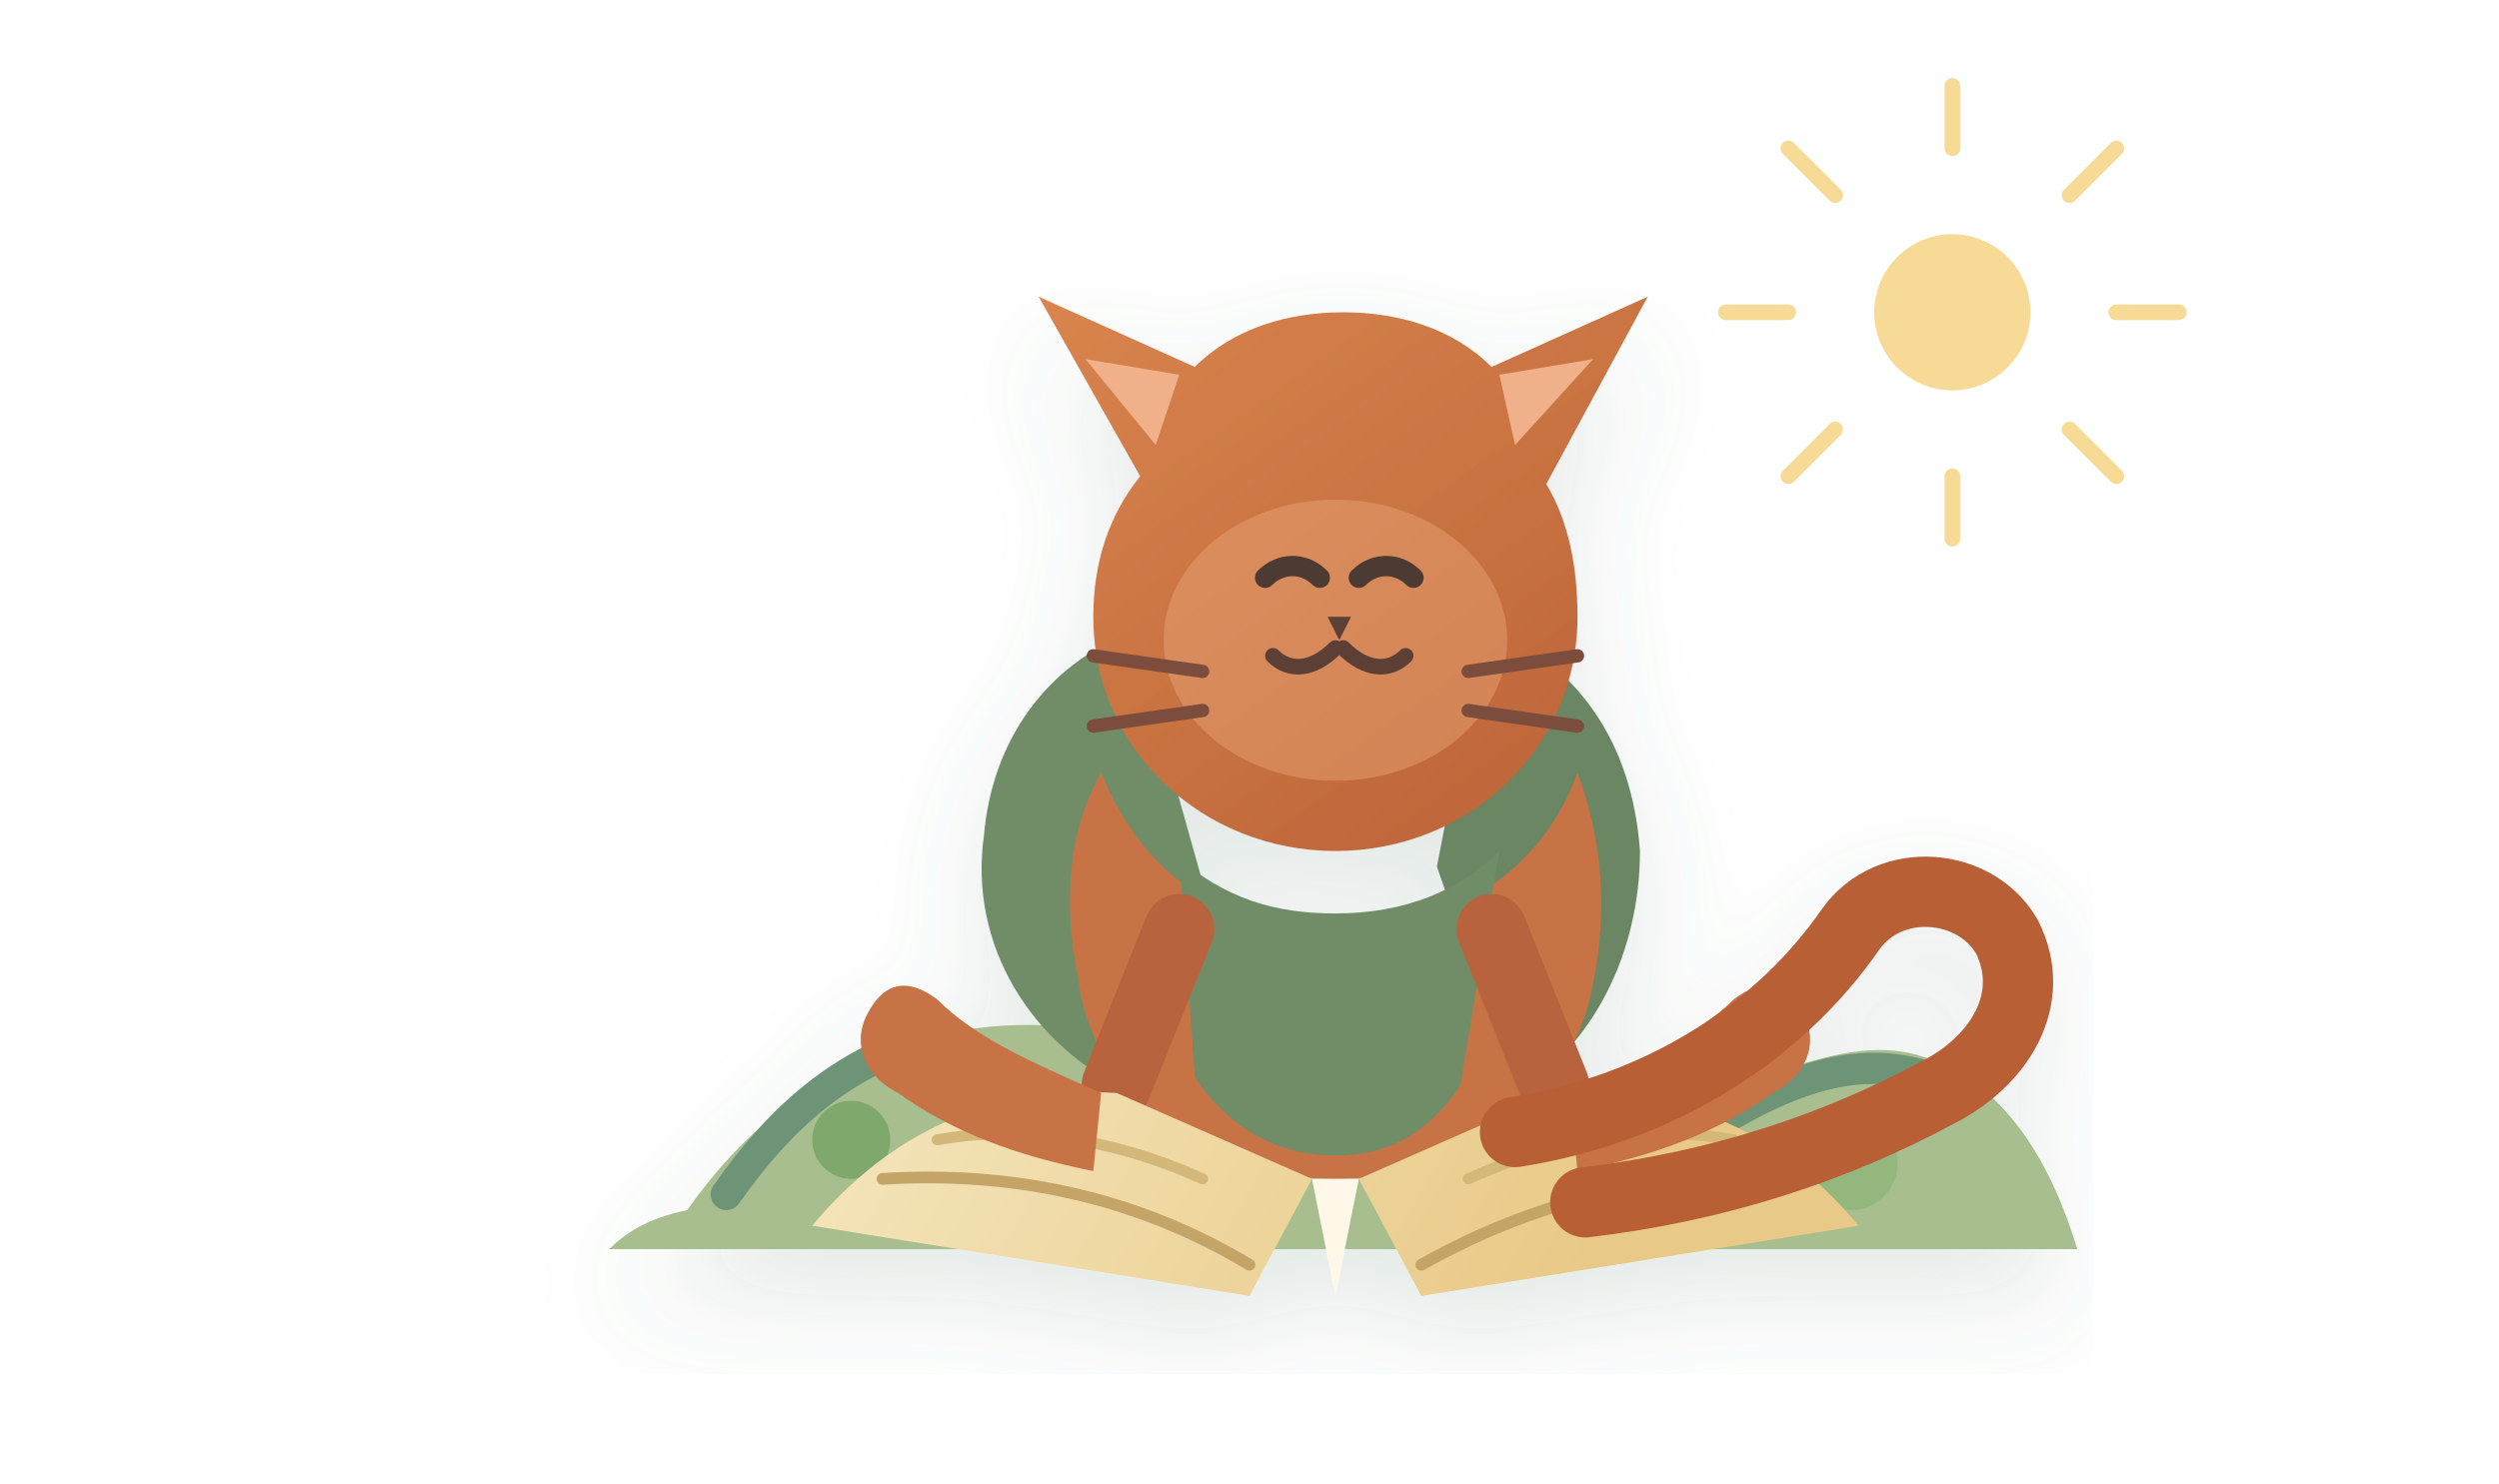
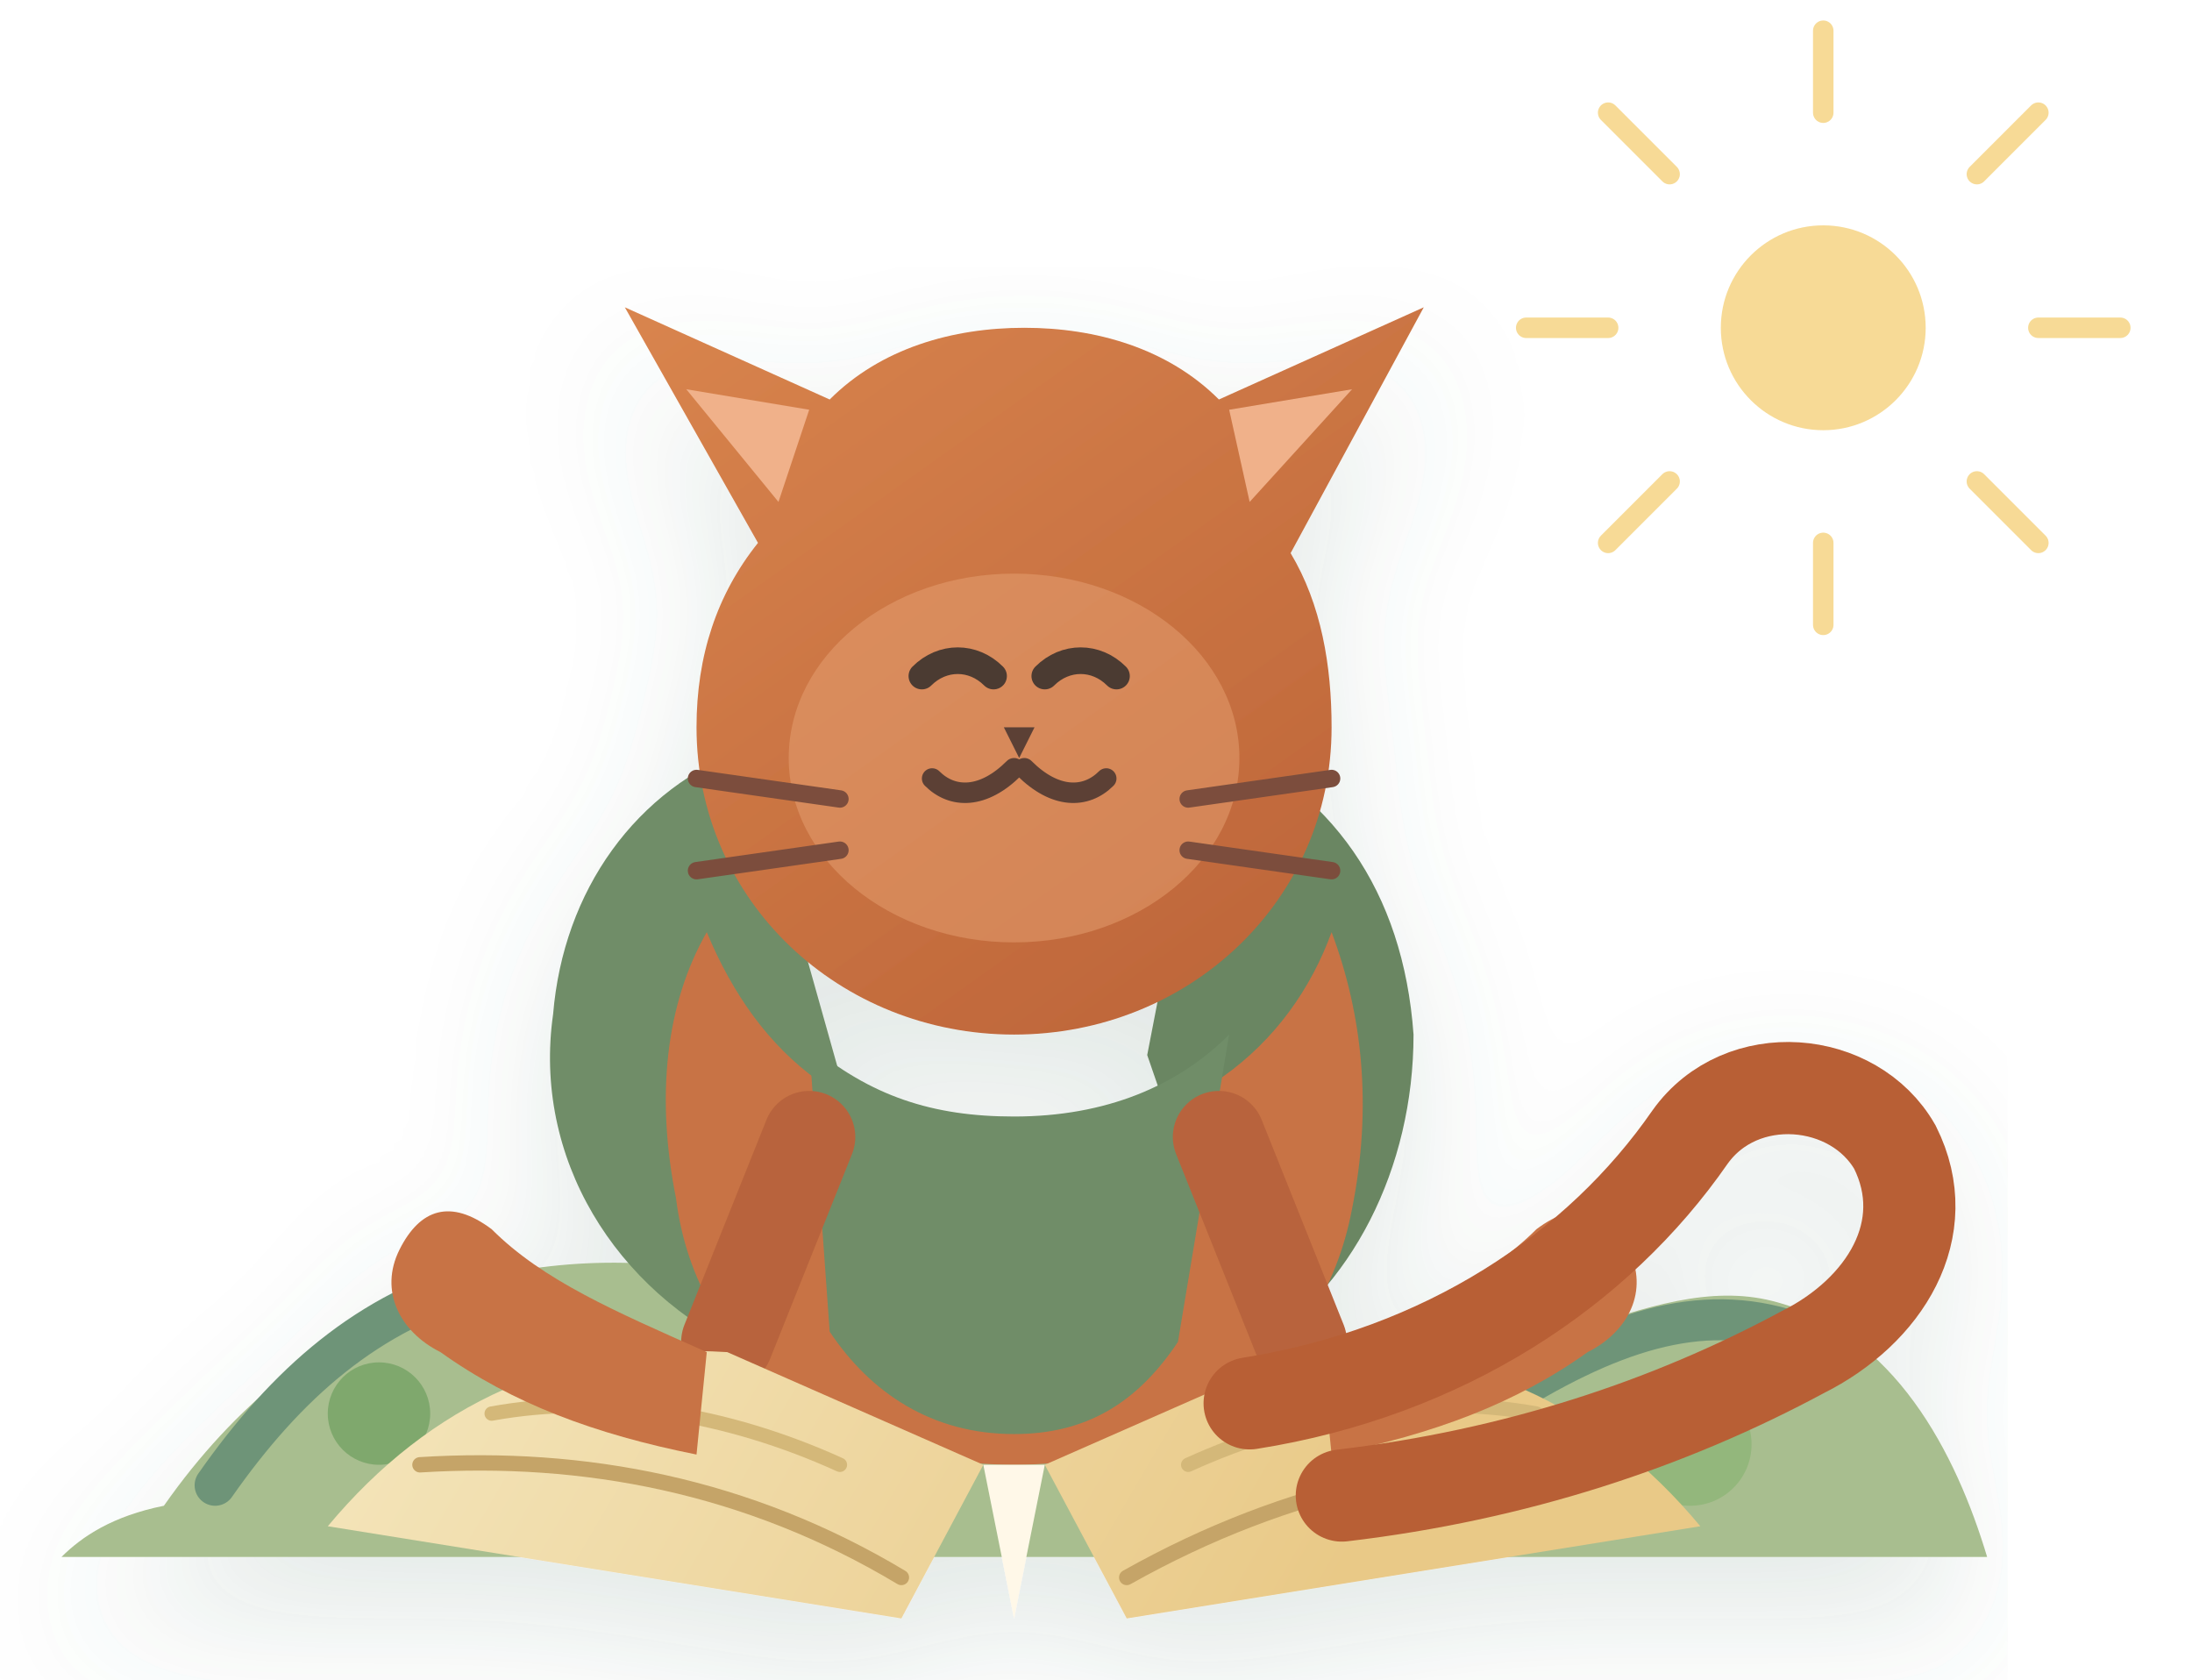
- <svg xmlns="http://www.w3.org/2000/svg" width="320" height="190" viewBox="0 0 320 190" fill="none">
+ <svg xmlns="http://www.w3.org/2000/svg" width="214" height="164" viewBox="72 8 214 164" fill="none">
  <defs>
    <linearGradient id="fur" x1="126" y1="42" x2="190" y2="132" gradientUnits="userSpaceOnUse">
      <stop stop-color="#D9854E" />
      <stop offset="1" stop-color="#B85F35" />
    </linearGradient>
    <linearGradient id="book" x1="129" y1="116" x2="204" y2="160" gradientUnits="userSpaceOnUse">
      <stop stop-color="#F3E3B7" />
      <stop offset="1" stop-color="#E9C987" />
    </linearGradient>
    <filter id="shadow" x="65" y="28" width="203" height="148" filterUnits="userSpaceOnUse" color-interpolation-filters="sRGB">
      <feDropShadow dx="0" dy="6" stdDeviation="7" flood-color="#54715F" flood-opacity=".16" />
    </filter>
  </defs>
  <g opacity=".7">
    <circle cx="250" cy="40" r="10" fill="#F3CB69" />
    <path d="M250 19V11M250 69V61M271 40H279M221 40H229M265 25L271 19M229 61L235 55M265 55L271 61M229 19L235 25" stroke="#F3CB69" stroke-width="2" stroke-linecap="round" />
  </g>
  <g filter="url(#shadow)">
    <path d="M88 155C102 135 122 129 141 132C158 135 178 147 198 145C220 143 233 132 245 135C257 138 263 150 266 160H78C80 158 83 156 88 155Z" fill="#A8BE8F" />
    <path d="M93 153C100 143 108 136 119 133M218 145C229 138 238 135 247 138" stroke="#6E9478" stroke-width="4" stroke-linecap="round" />
    <circle cx="109" cy="146" r="5" fill="#7FA86D" />
    <circle cx="237" cy="149" r="6" fill="#93B77B" />
    <path d="M145 81C134 85 127 95 126 107C124 121 132 134 145 140L154 113L145 81Z" fill="#6F8D68" />
    <path d="M190 80C202 85 209 95 210 109C210 122 204 134 194 140L184 111L190 80Z" fill="#6A8662" />
    <path d="M146 61L133 38L153 47C158 42 165 40 172 40C179 40 186 42 191 47L211 38L198 62C201 67 202 73 202 79C202 96 188 109 171 109C154 109 140 96 140 79C140 72 142 66 146 61Z" fill="url(#fur)" />
    <path d="M139 46L148 57L151 48L139 46ZM204 46L194 57L192 48L204 46Z" fill="#F0B18A" />
    <ellipse cx="171" cy="82" rx="22" ry="18" fill="#E7A375" opacity=".48" />
    <path d="M162 74C164 72 167 72 169 74M174 74C176 72 179 72 181 74" stroke="#4B3A32" stroke-width="2.6" stroke-linecap="round" />
    <path d="M170 79L173 79L171.5 82L170 79Z" fill="#5B4136" />
    <path d="M171 83C168 86 165 86 163 84M172 83C175 86 178 86 180 84" stroke="#5B4136" stroke-width="2" stroke-linecap="round" />
    <path d="M154 86L140 84M154 91L140 93M188 86L202 84M188 91L202 93" stroke="#7C4E3C" stroke-width="1.7" stroke-linecap="round" />
    <path d="M141 99C146 111 155 119 171 119C188 119 198 110 202 99C205 107 206 116 204 126C201 142 187 151 171 151C154 151 140 141 138 125C136 115 137 106 141 99Z" fill="#C87345" />
    <path d="M151 110C157 115 163 117 171 117C180 117 187 114 192 109L187 139C183 145 178 148 171 148C163 148 157 144 153 138L151 110Z" fill="#6F8D68" />
    <path d="M151 119L143 139M191 119L199 139" stroke="#B8643C" stroke-width="9" stroke-linecap="round" />
    <path d="M104 157C114 145 127 139 143 140L168 151L160 166L104 157Z" fill="url(#book)" />
    <path d="M238 157C228 145 215 139 199 140L174 151L182 166L238 157Z" fill="url(#book)" />
    <path d="M168 151L171 166L174 151" fill="#FFF8E8" />
    <path d="M113 151C129 150 145 153 160 162M229 151C214 150 198 153 182 162" stroke="#C5A467" stroke-width="1.5" stroke-linecap="round" />
    <path d="M120 146C131 144 143 146 154 151M222 146C211 144 199 146 188 151" stroke="#D4B879" stroke-width="1.4" stroke-linecap="round" />
    <path d="M141 140C132 136 125 133 120 128C116 125 113 126 111 130C109 134 111 138 115 140C122 145 130 148 140 150" fill="#C87345" />
    <path d="M201 140C210 136 217 133 222 128C226 125 229 126 231 130C233 134 231 138 227 140C220 145 212 148 202 150" fill="#C87345" />
    <path d="M194 145C213 142 228 132 237 119C242 112 253 113 257 120C261 128 256 136 248 140C235 147 220 152 203 154" fill="none" stroke="#B85F35" stroke-width="9" stroke-linecap="round" />
  </g>
</svg>
